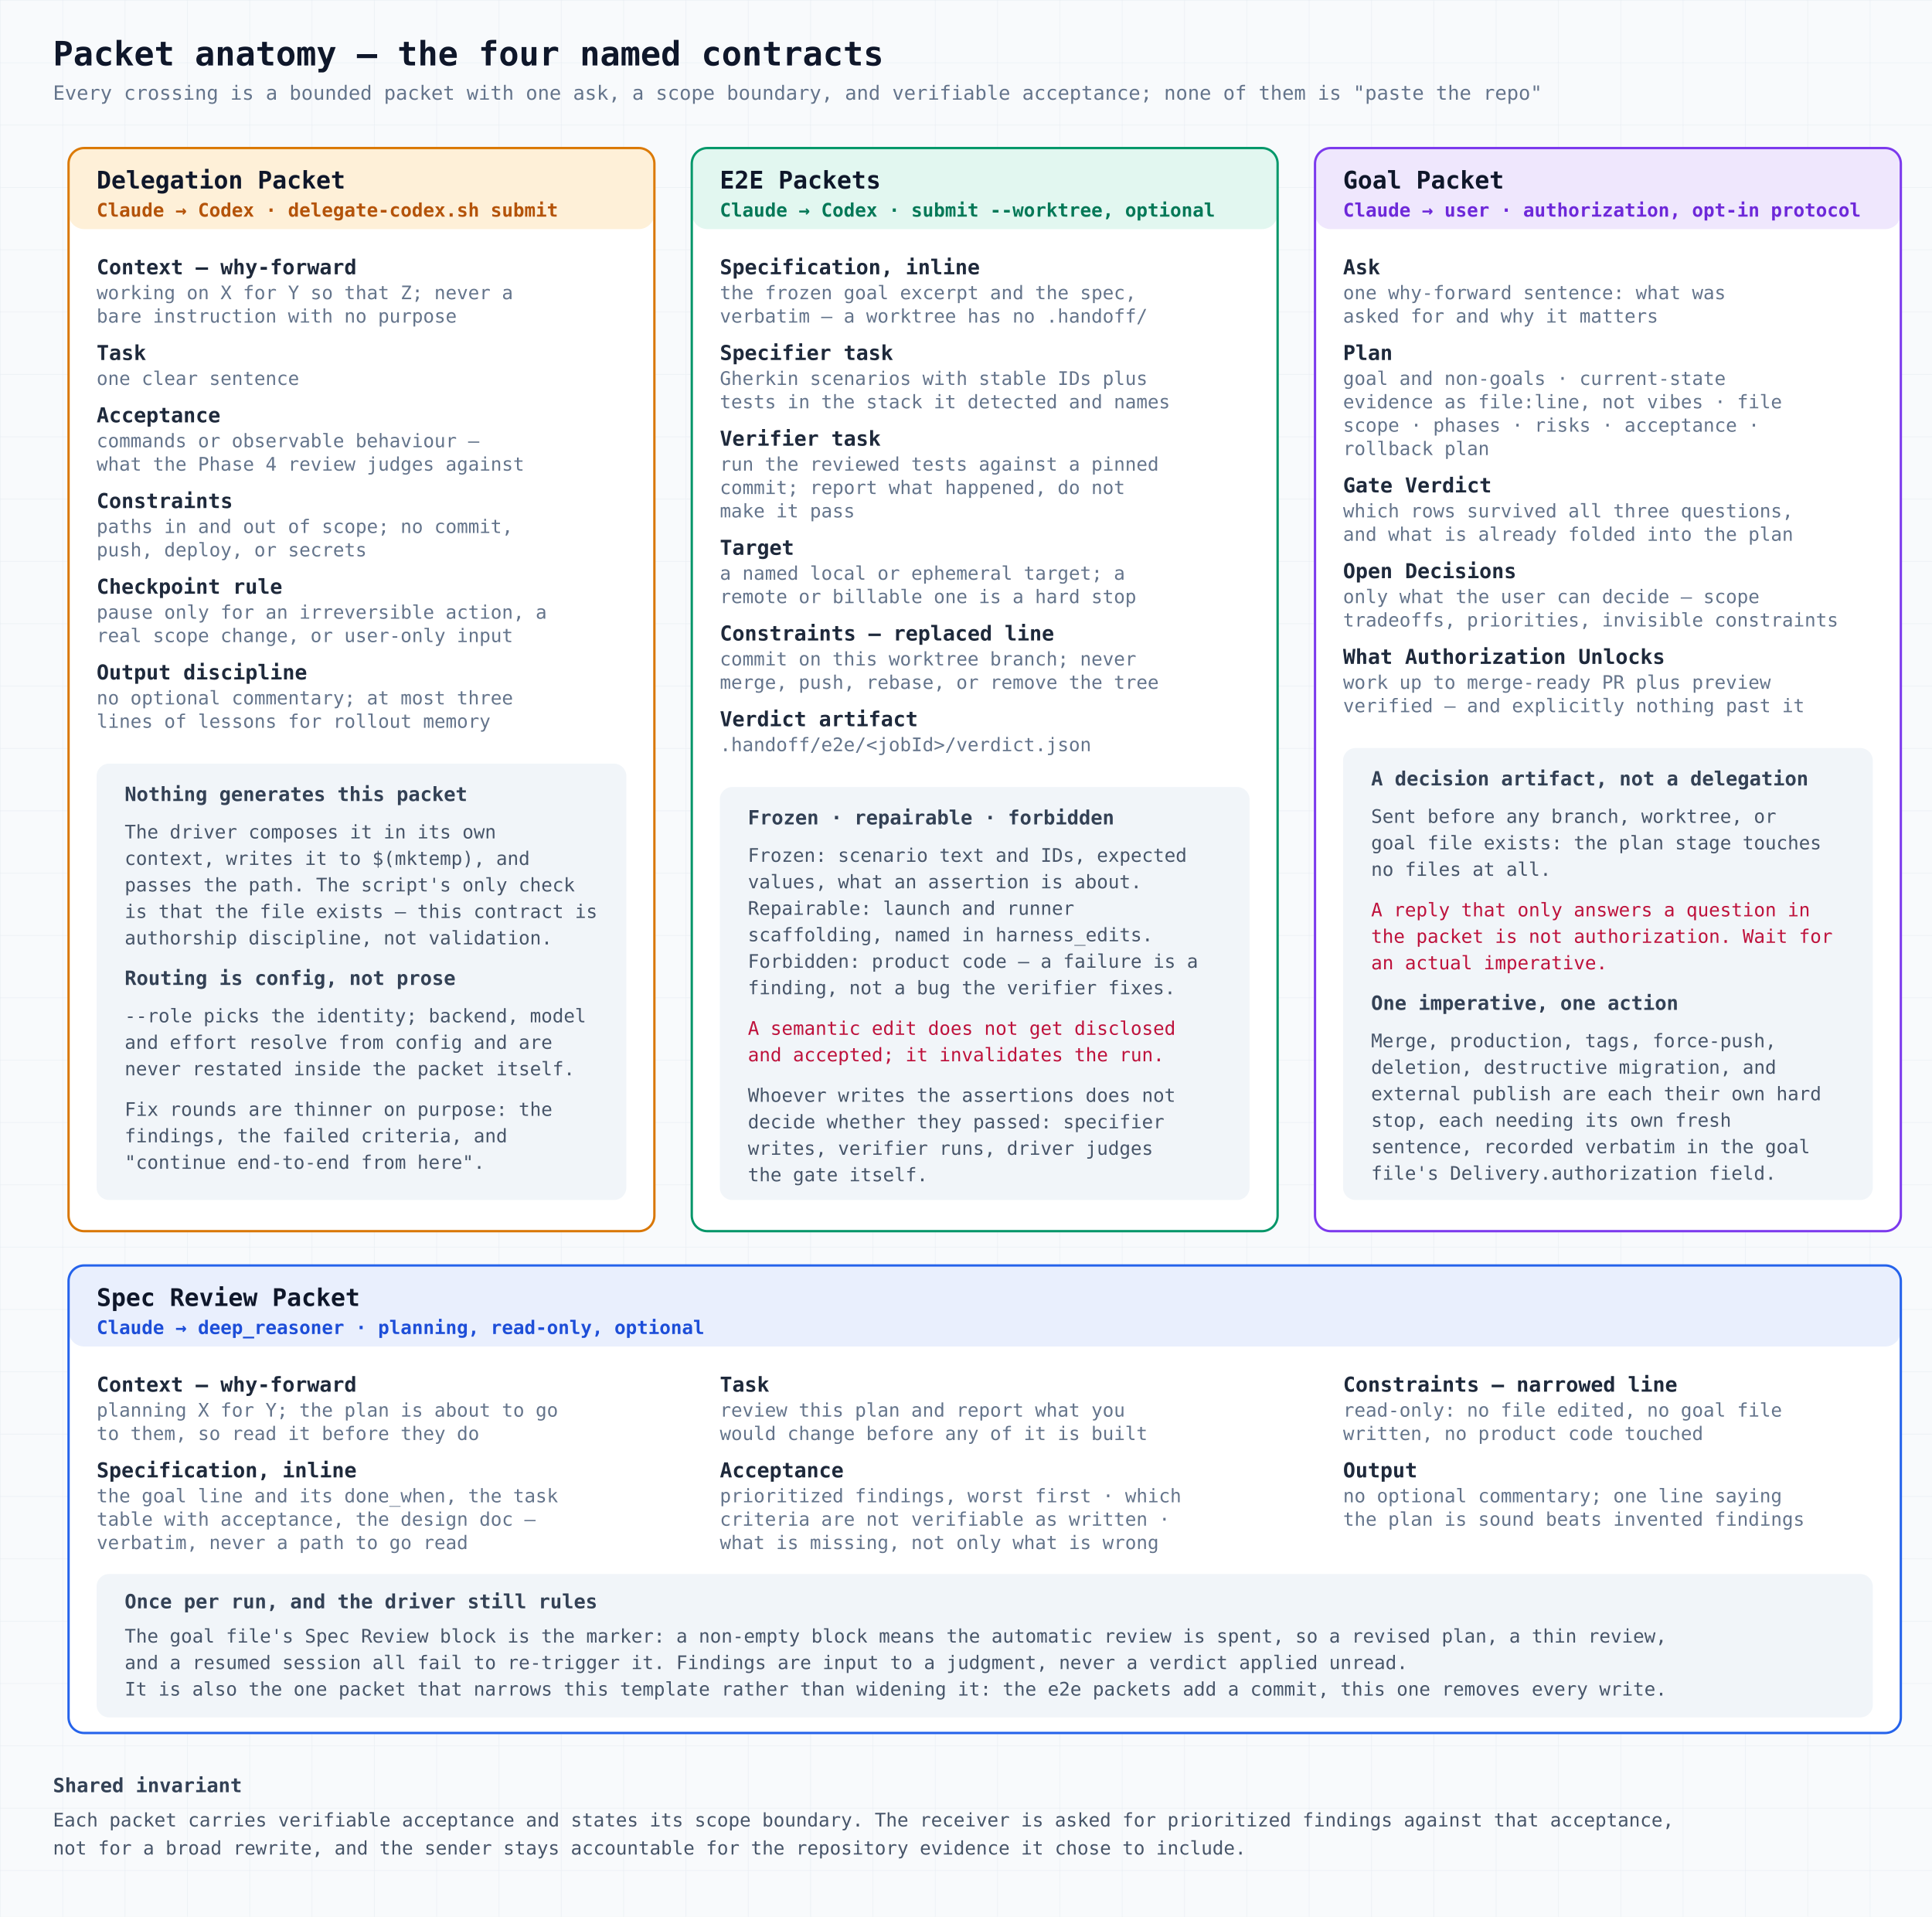
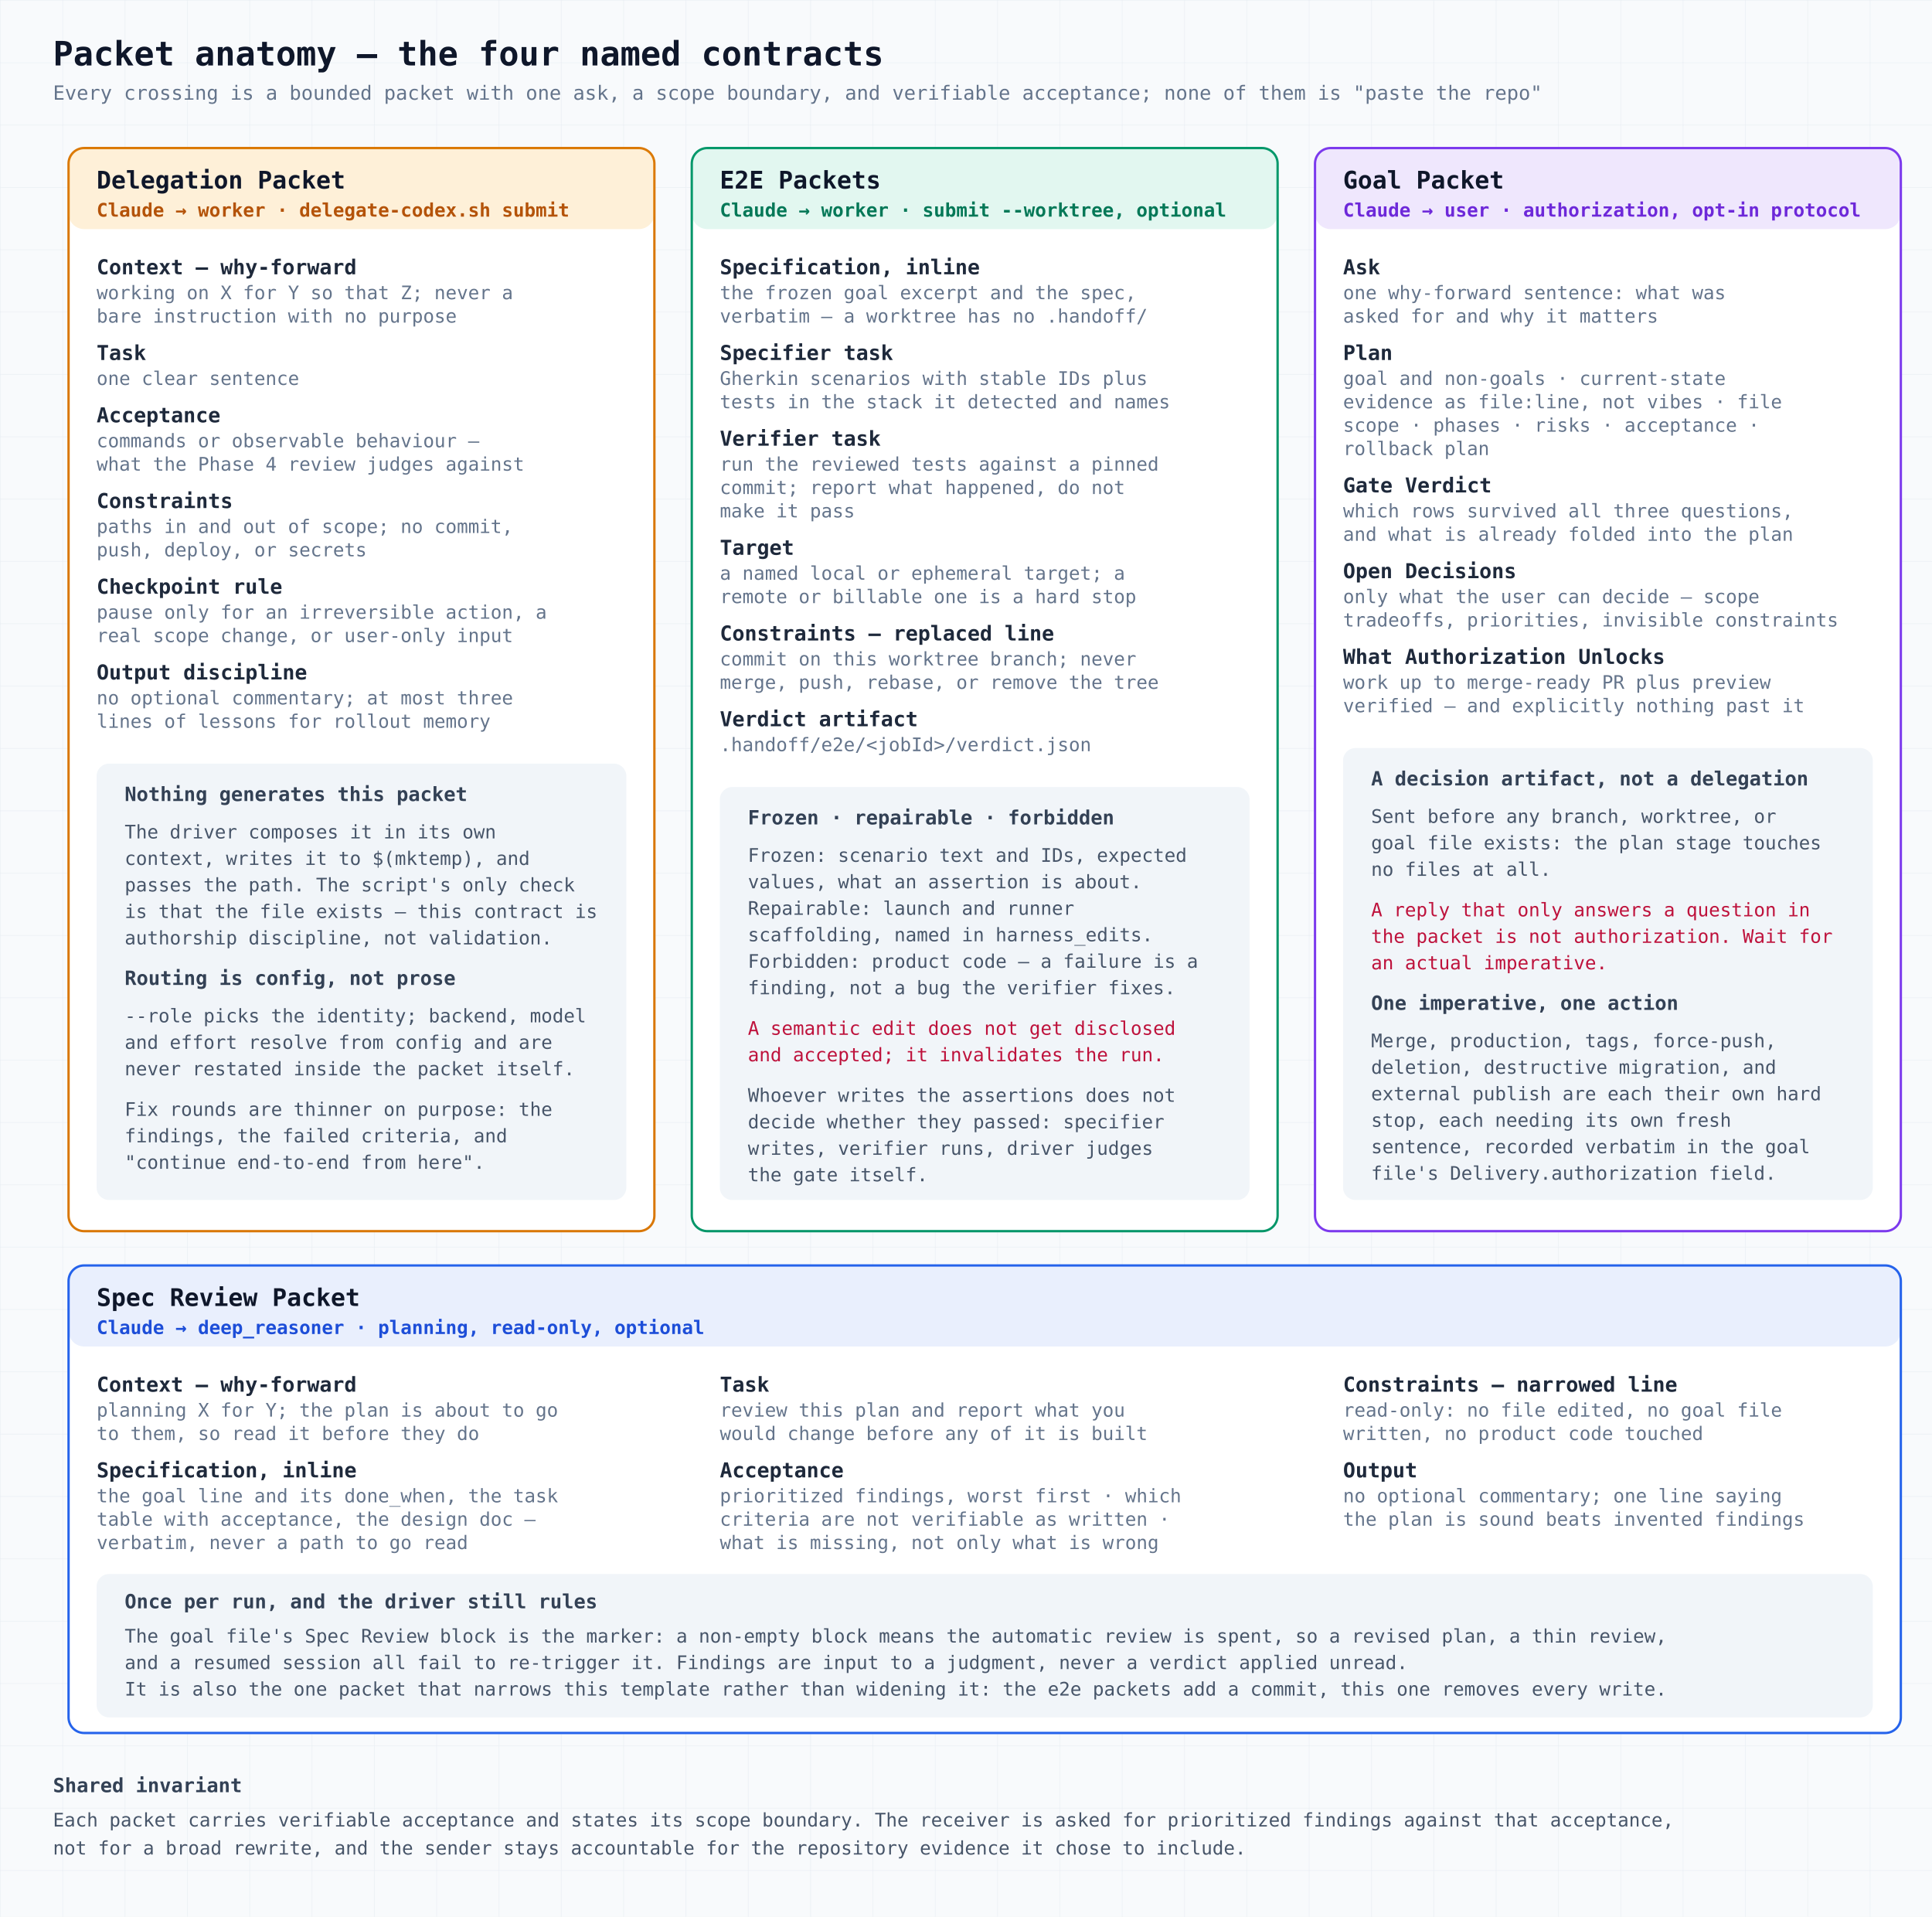
<svg xmlns="http://www.w3.org/2000/svg" viewBox="0 0 1240 1230">
  <style>
    text { font-family: 'JetBrains Mono', 'SF Mono', 'Cascadia Code', ui-monospace, monospace; }
    .title { font-size: 21.6px; font-weight: 700; fill: #0f172a; }
    .subtitle { font-size: 12.6px; fill: #64748b; }
    .cardtitle { font-size: 15.6px; font-weight: 700; fill: #0f172a; }
    .route { font-size: 12px; font-weight: 600; }
    .sec { font-size: 13.2px; font-weight: 700; fill: #1e293b; }
    .secnote { font-size: 12px; fill: #64748b; }
    .rulehead { font-size: 12.6px; font-weight: 700; fill: #334155; }
    .rule { font-size: 12px; fill: #475569; }
    .warn { font-size: 12px; fill: #be123c; }
  </style>
  <defs>
    <pattern id="grid" width="40" height="40" patternUnits="userSpaceOnUse">
      <path d="M 40 0 L 0 0 0 40" fill="none" stroke="#e6ebf2" stroke-width="0.5" />
    </pattern>
  </defs>
  <rect width="1240" height="1230" fill="#f8fafc" />
  <rect width="1240" height="1230" fill="url(#grid)" />
  <text x="34" y="42" class="title">Packet anatomy — the four named contracts</text>
  <text x="34" y="64" class="subtitle">Every crossing is a bounded packet with one ask, a scope boundary, and verifiable acceptance; none of them is "paste the repo"</text>
  <rect x="44" y="95" width="376" height="695" rx="10" fill="#ffffff" stroke="#d97706" stroke-width="1.5" />
  <rect x="44" y="95" width="376" height="52" rx="10" fill="rgba(245,158,11,0.16)" />
  <text x="62" y="121" class="cardtitle">Delegation Packet</text>
-   <text x="62" y="139" class="route" fill="#b45309">Claude → Codex · delegate-codex.sh submit</text>
+   <text x="62" y="139" class="route" fill="#b45309">Claude → worker · delegate-codex.sh submit</text>
  <text x="62" y="176" class="sec">Context — why-forward</text>
  <text x="62" y="192" class="secnote">working on X for Y so that Z; never a</text>
  <text x="62" y="207" class="secnote">bare instruction with no purpose</text>
  <text x="62" y="231" class="sec">Task</text>
  <text x="62" y="247" class="secnote">one clear sentence</text>
  <text x="62" y="271" class="sec">Acceptance</text>
  <text x="62" y="287" class="secnote">commands or observable behaviour —</text>
  <text x="62" y="302" class="secnote">what the Phase 4 review judges against</text>
  <text x="62" y="326" class="sec">Constraints</text>
  <text x="62" y="342" class="secnote">paths in and out of scope; no commit,</text>
  <text x="62" y="357" class="secnote">push, deploy, or secrets</text>
  <text x="62" y="381" class="sec">Checkpoint rule</text>
  <text x="62" y="397" class="secnote">pause only for an irreversible action, a</text>
  <text x="62" y="412" class="secnote">real scope change, or user-only input</text>
  <text x="62" y="436" class="sec">Output discipline</text>
  <text x="62" y="452" class="secnote">no optional commentary; at most three</text>
  <text x="62" y="467" class="secnote">lines of lessons for rollout memory</text>
  <rect x="62" y="490" width="340" height="280" rx="8" fill="#f1f5f9" />
  <text x="80" y="514" class="rulehead">Nothing generates this packet</text>
  <text x="80" y="538" class="rule">The driver composes it in its own</text>
  <text x="80" y="555" class="rule">context, writes it to $(mktemp), and</text>
  <text x="80" y="572" class="rule">passes the path. The script's only check</text>
  <text x="80" y="589" class="rule">is that the file exists — this contract is</text>
  <text x="80" y="606" class="rule">authorship discipline, not validation.</text>
  <text x="80" y="632" class="rulehead">Routing is config, not prose</text>
  <text x="80" y="656" class="rule">--role picks the identity; backend, model</text>
  <text x="80" y="673" class="rule">and effort resolve from config and are</text>
  <text x="80" y="690" class="rule">never restated inside the packet itself.</text>
  <text x="80" y="716" class="rule">Fix rounds are thinner on purpose: the</text>
  <text x="80" y="733" class="rule">findings, the failed criteria, and</text>
  <text x="80" y="750" class="rule">"continue end-to-end from here".</text>
  <rect x="444" y="95" width="376" height="695" rx="10" fill="#ffffff" stroke="#059669" stroke-width="1.5" />
  <rect x="444" y="95" width="376" height="52" rx="10" fill="rgba(16,185,129,0.12)" />
  <text x="462" y="121" class="cardtitle">E2E Packets</text>
-   <text x="462" y="139" class="route" fill="#047857">Claude → Codex · submit --worktree, optional</text>
+   <text x="462" y="139" class="route" fill="#047857">Claude → worker · submit --worktree, optional</text>
  <text x="462" y="176" class="sec">Specification, inline</text>
  <text x="462" y="192" class="secnote">the frozen goal excerpt and the spec,</text>
  <text x="462" y="207" class="secnote">verbatim — a worktree has no .handoff/</text>
  <text x="462" y="231" class="sec">Specifier task</text>
  <text x="462" y="247" class="secnote">Gherkin scenarios with stable IDs plus</text>
  <text x="462" y="262" class="secnote">tests in the stack it detected and names</text>
  <text x="462" y="286" class="sec">Verifier task</text>
  <text x="462" y="302" class="secnote">run the reviewed tests against a pinned</text>
  <text x="462" y="317" class="secnote">commit; report what happened, do not</text>
  <text x="462" y="332" class="secnote">make it pass</text>
  <text x="462" y="356" class="sec">Target</text>
  <text x="462" y="372" class="secnote">a named local or ephemeral target; a</text>
  <text x="462" y="387" class="secnote">remote or billable one is a hard stop</text>
  <text x="462" y="411" class="sec">Constraints — replaced line</text>
  <text x="462" y="427" class="secnote">commit on this worktree branch; never</text>
  <text x="462" y="442" class="secnote">merge, push, rebase, or remove the tree</text>
  <text x="462" y="466" class="sec">Verdict artifact</text>
  <text x="462" y="482" class="secnote">.handoff/e2e/&lt;jobId&gt;/verdict.json</text>
  <rect x="462" y="505" width="340" height="265" rx="8" fill="#f1f5f9" />
  <text x="480" y="529" class="rulehead">Frozen · repairable · forbidden</text>
  <text x="480" y="553" class="rule">Frozen: scenario text and IDs, expected</text>
  <text x="480" y="570" class="rule">values, what an assertion is about.</text>
  <text x="480" y="587" class="rule">Repairable: launch and runner</text>
  <text x="480" y="604" class="rule">scaffolding, named in harness_edits.</text>
  <text x="480" y="621" class="rule">Forbidden: product code — a failure is a</text>
  <text x="480" y="638" class="rule">finding, not a bug the verifier fixes.</text>
  <text x="480" y="664" class="warn">A semantic edit does not get disclosed</text>
  <text x="480" y="681" class="warn">and accepted; it invalidates the run.</text>
  <text x="480" y="707" class="rule">Whoever writes the assertions does not</text>
  <text x="480" y="724" class="rule">decide whether they passed: specifier</text>
  <text x="480" y="741" class="rule">writes, verifier runs, driver judges</text>
  <text x="480" y="758" class="rule">the gate itself.</text>
  <rect x="844" y="95" width="376" height="695" rx="10" fill="#ffffff" stroke="#7c3aed" stroke-width="1.5" />
  <rect x="844" y="95" width="376" height="52" rx="10" fill="rgba(124,58,237,0.12)" />
  <text x="862" y="121" class="cardtitle">Goal Packet</text>
  <text x="862" y="139" class="route" fill="#6d28d9">Claude → user · authorization, opt-in protocol</text>
  <text x="862" y="176" class="sec">Ask</text>
  <text x="862" y="192" class="secnote">one why-forward sentence: what was</text>
  <text x="862" y="207" class="secnote">asked for and why it matters</text>
  <text x="862" y="231" class="sec">Plan</text>
  <text x="862" y="247" class="secnote">goal and non-goals · current-state</text>
  <text x="862" y="262" class="secnote">evidence as file:line, not vibes · file</text>
  <text x="862" y="277" class="secnote">scope · phases · risks · acceptance ·</text>
  <text x="862" y="292" class="secnote">rollback plan</text>
  <text x="862" y="316" class="sec">Gate Verdict</text>
  <text x="862" y="332" class="secnote">which rows survived all three questions,</text>
  <text x="862" y="347" class="secnote">and what is already folded into the plan</text>
  <text x="862" y="371" class="sec">Open Decisions</text>
  <text x="862" y="387" class="secnote">only what the user can decide — scope</text>
  <text x="862" y="402" class="secnote">tradeoffs, priorities, invisible constraints</text>
  <text x="862" y="426" class="sec">What Authorization Unlocks</text>
  <text x="862" y="442" class="secnote">work up to merge-ready PR plus preview</text>
  <text x="862" y="457" class="secnote">verified — and explicitly nothing past it</text>
  <rect x="862" y="480" width="340" height="290" rx="8" fill="#f1f5f9" />
  <text x="880" y="504" class="rulehead">A decision artifact, not a delegation</text>
  <text x="880" y="528" class="rule">Sent before any branch, worktree, or</text>
  <text x="880" y="545" class="rule">goal file exists: the plan stage touches</text>
  <text x="880" y="562" class="rule">no files at all.</text>
  <text x="880" y="588" class="warn">A reply that only answers a question in</text>
  <text x="880" y="605" class="warn">the packet is not authorization. Wait for</text>
  <text x="880" y="622" class="warn">an actual imperative.</text>
  <text x="880" y="648" class="rulehead">One imperative, one action</text>
  <text x="880" y="672" class="rule">Merge, production, tags, force-push,</text>
  <text x="880" y="689" class="rule">deletion, destructive migration, and</text>
  <text x="880" y="706" class="rule">external publish are each their own hard</text>
  <text x="880" y="723" class="rule">stop, each needing its own fresh</text>
  <text x="880" y="740" class="rule">sentence, recorded verbatim in the goal</text>
  <text x="880" y="757" class="rule">file's Delivery.authorization field.</text>
  <rect x="44" y="812" width="1176" height="300" rx="10" fill="#ffffff" stroke="#2563eb" stroke-width="1.5" />
  <rect x="44" y="812" width="1176" height="52" rx="10" fill="rgba(37,99,235,0.10)" />
  <text x="62" y="838" class="cardtitle">Spec Review Packet</text>
  <text x="62" y="856" class="route" fill="#1d4ed8">Claude → deep_reasoner · planning, read-only, optional</text>
  <text x="62" y="893" class="sec">Context — why-forward</text>
  <text x="62" y="909" class="secnote">planning X for Y; the plan is about to go</text>
  <text x="62" y="924" class="secnote">to them, so read it before they do</text>
  <text x="62" y="948" class="sec">Specification, inline</text>
  <text x="62" y="964" class="secnote">the goal line and its done_when, the task</text>
  <text x="62" y="979" class="secnote">table with acceptance, the design doc —</text>
  <text x="62" y="994" class="secnote">verbatim, never a path to go read</text>
  <text x="462" y="893" class="sec">Task</text>
  <text x="462" y="909" class="secnote">review this plan and report what you</text>
  <text x="462" y="924" class="secnote">would change before any of it is built</text>
  <text x="462" y="948" class="sec">Acceptance</text>
  <text x="462" y="964" class="secnote">prioritized findings, worst first · which</text>
  <text x="462" y="979" class="secnote">criteria are not verifiable as written ·</text>
  <text x="462" y="994" class="secnote">what is missing, not only what is wrong</text>
  <text x="862" y="893" class="sec">Constraints — narrowed line</text>
  <text x="862" y="909" class="secnote">read-only: no file edited, no goal file</text>
  <text x="862" y="924" class="secnote">written, no product code touched</text>
  <text x="862" y="948" class="sec">Output</text>
  <text x="862" y="964" class="secnote">no optional commentary; one line saying</text>
  <text x="862" y="979" class="secnote">the plan is sound beats invented findings</text>
  <rect x="62" y="1010" width="1140" height="92" rx="8" fill="#f1f5f9" />
  <text x="80" y="1032" class="rulehead">Once per run, and the driver still rules</text>
  <text x="80" y="1054" class="rule">The goal file's Spec Review block is the marker: a non-empty block means the automatic review is spent, so a revised plan, a thin review,</text>
  <text x="80" y="1071" class="rule">and a resumed session all fail to re-trigger it. Findings are input to a judgment, never a verdict applied unread.</text>
  <text x="80" y="1088" class="rule">It is also the one packet that narrows this template rather than widening it: the e2e packets add a commit, this one removes every write.</text>
  <text x="34" y="1150" class="rulehead">Shared invariant</text>
  <text x="34" y="1172" class="rule">Each packet carries verifiable acceptance and states its scope boundary. The receiver is asked for prioritized findings against that acceptance,</text>
  <text x="34" y="1190" class="rule">not for a broad rewrite, and the sender stays accountable for the repository evidence it chose to include.</text>
</svg>
